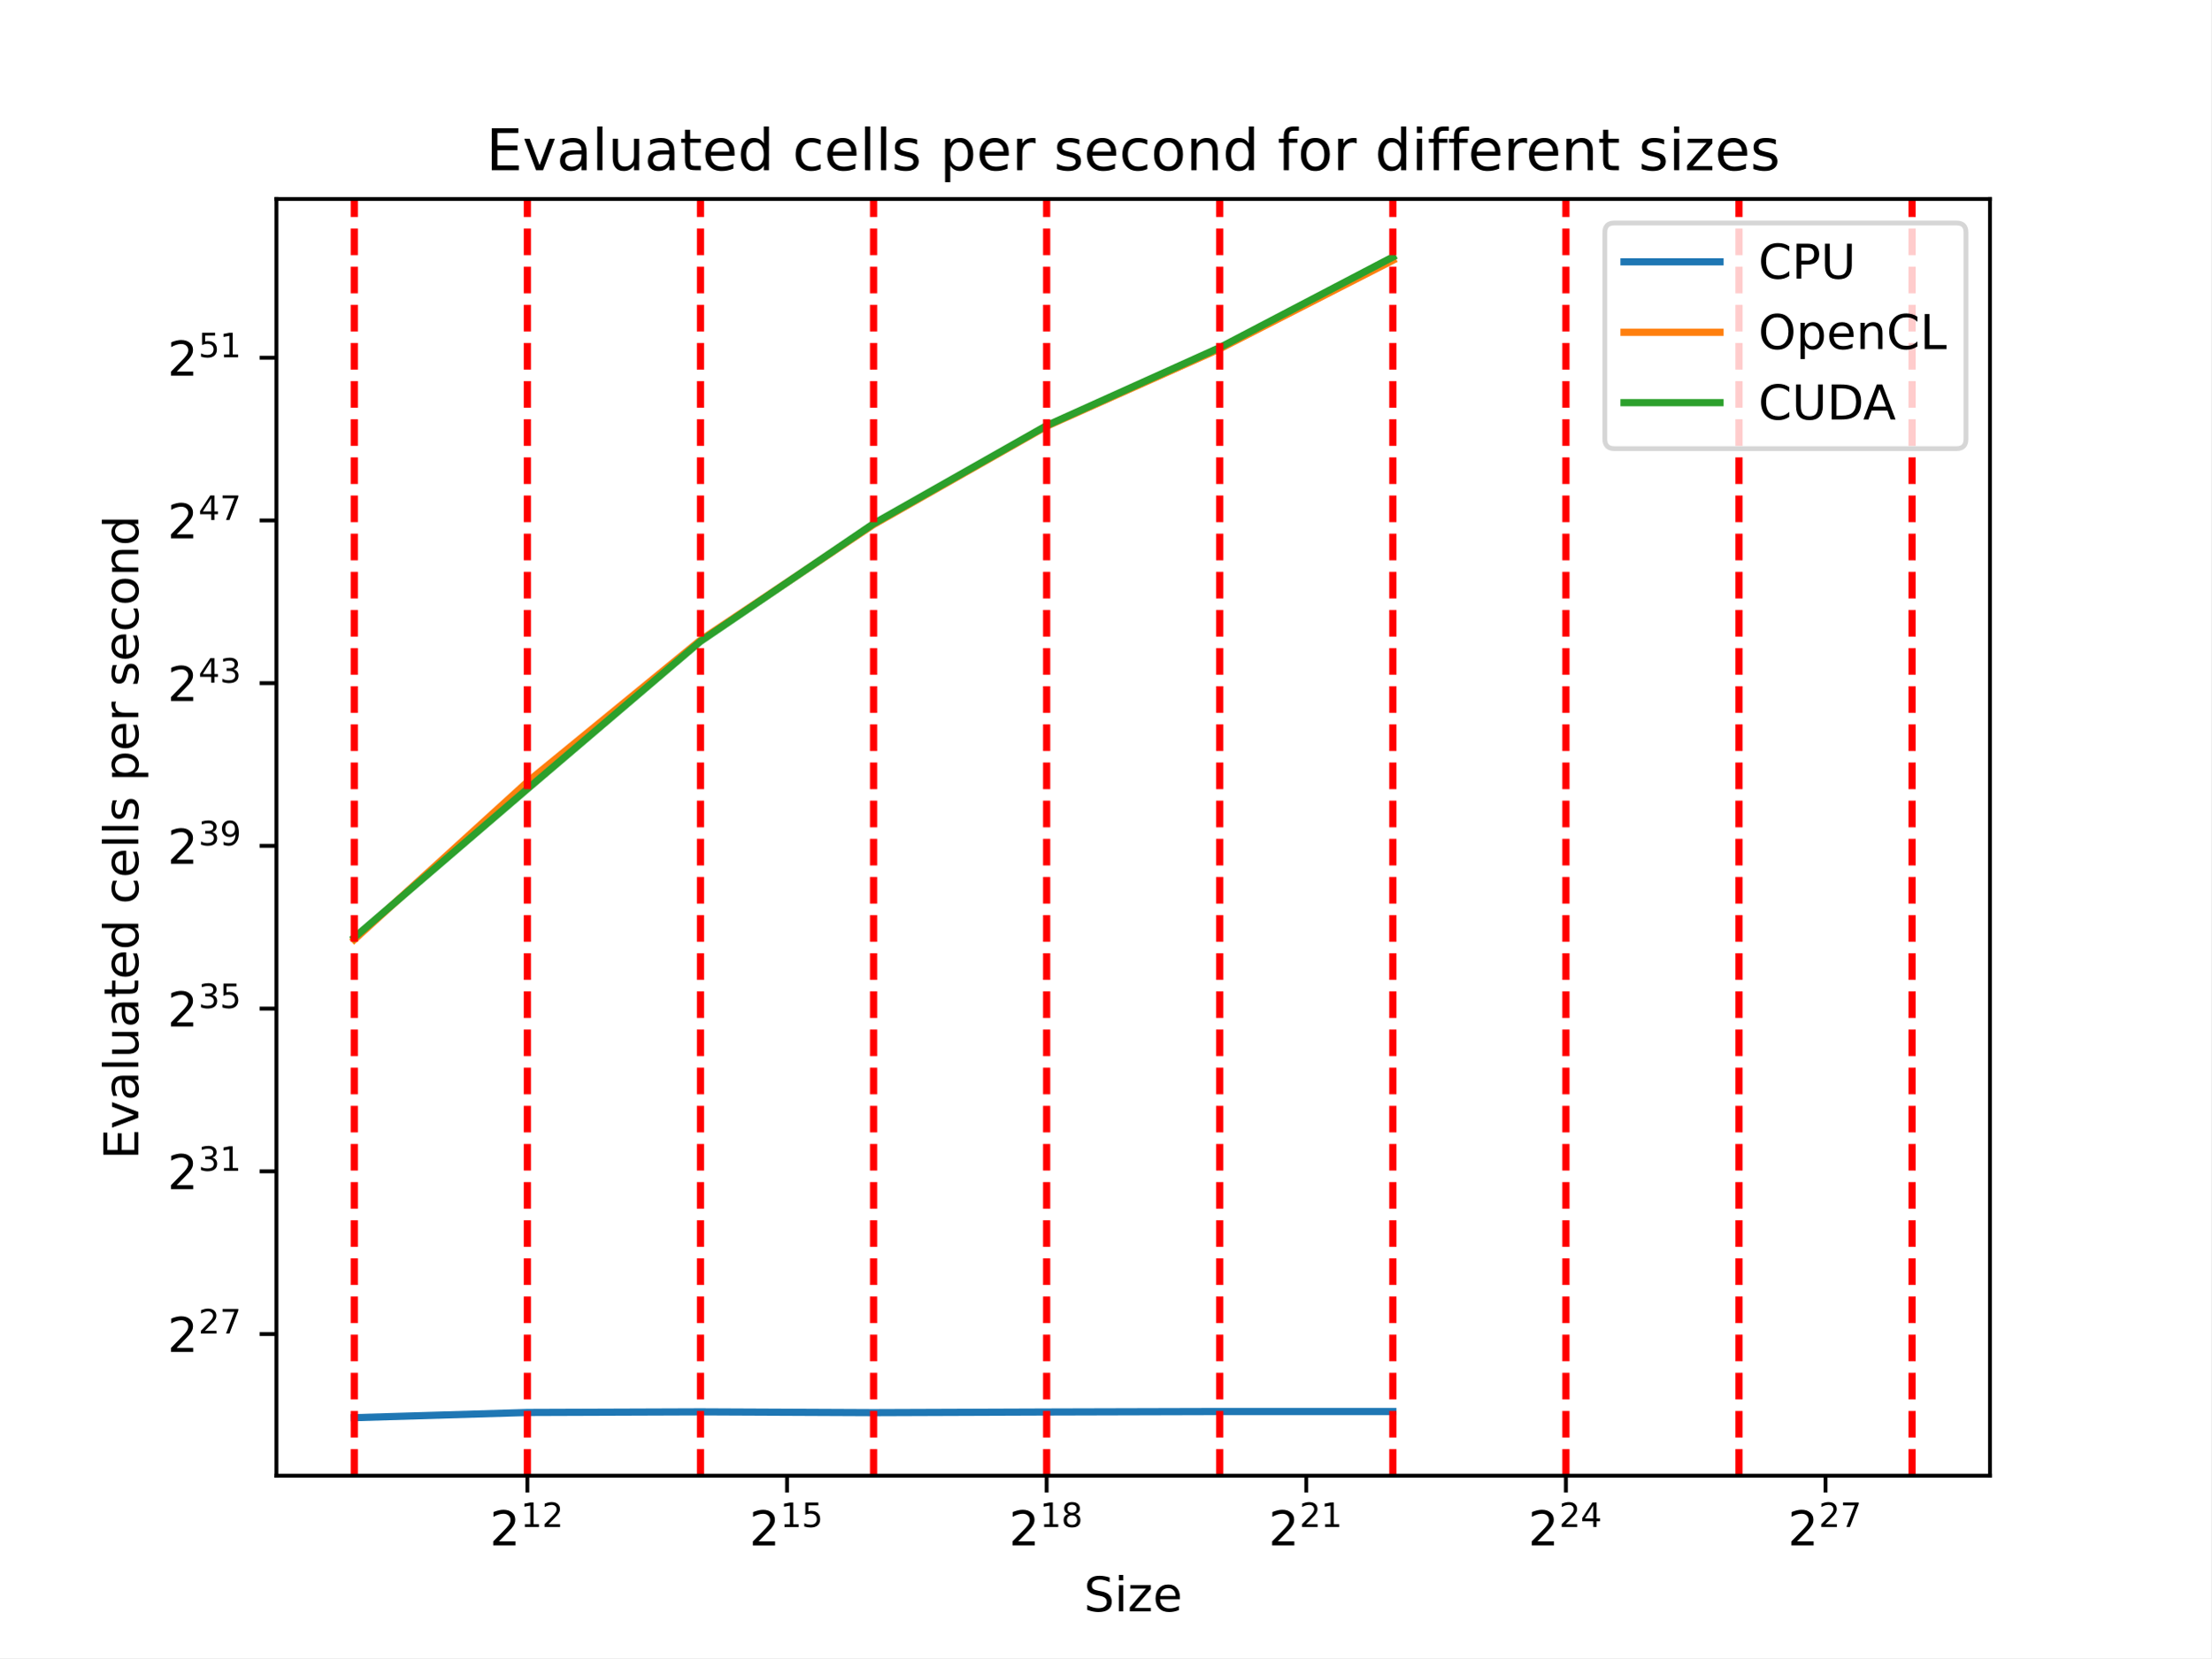
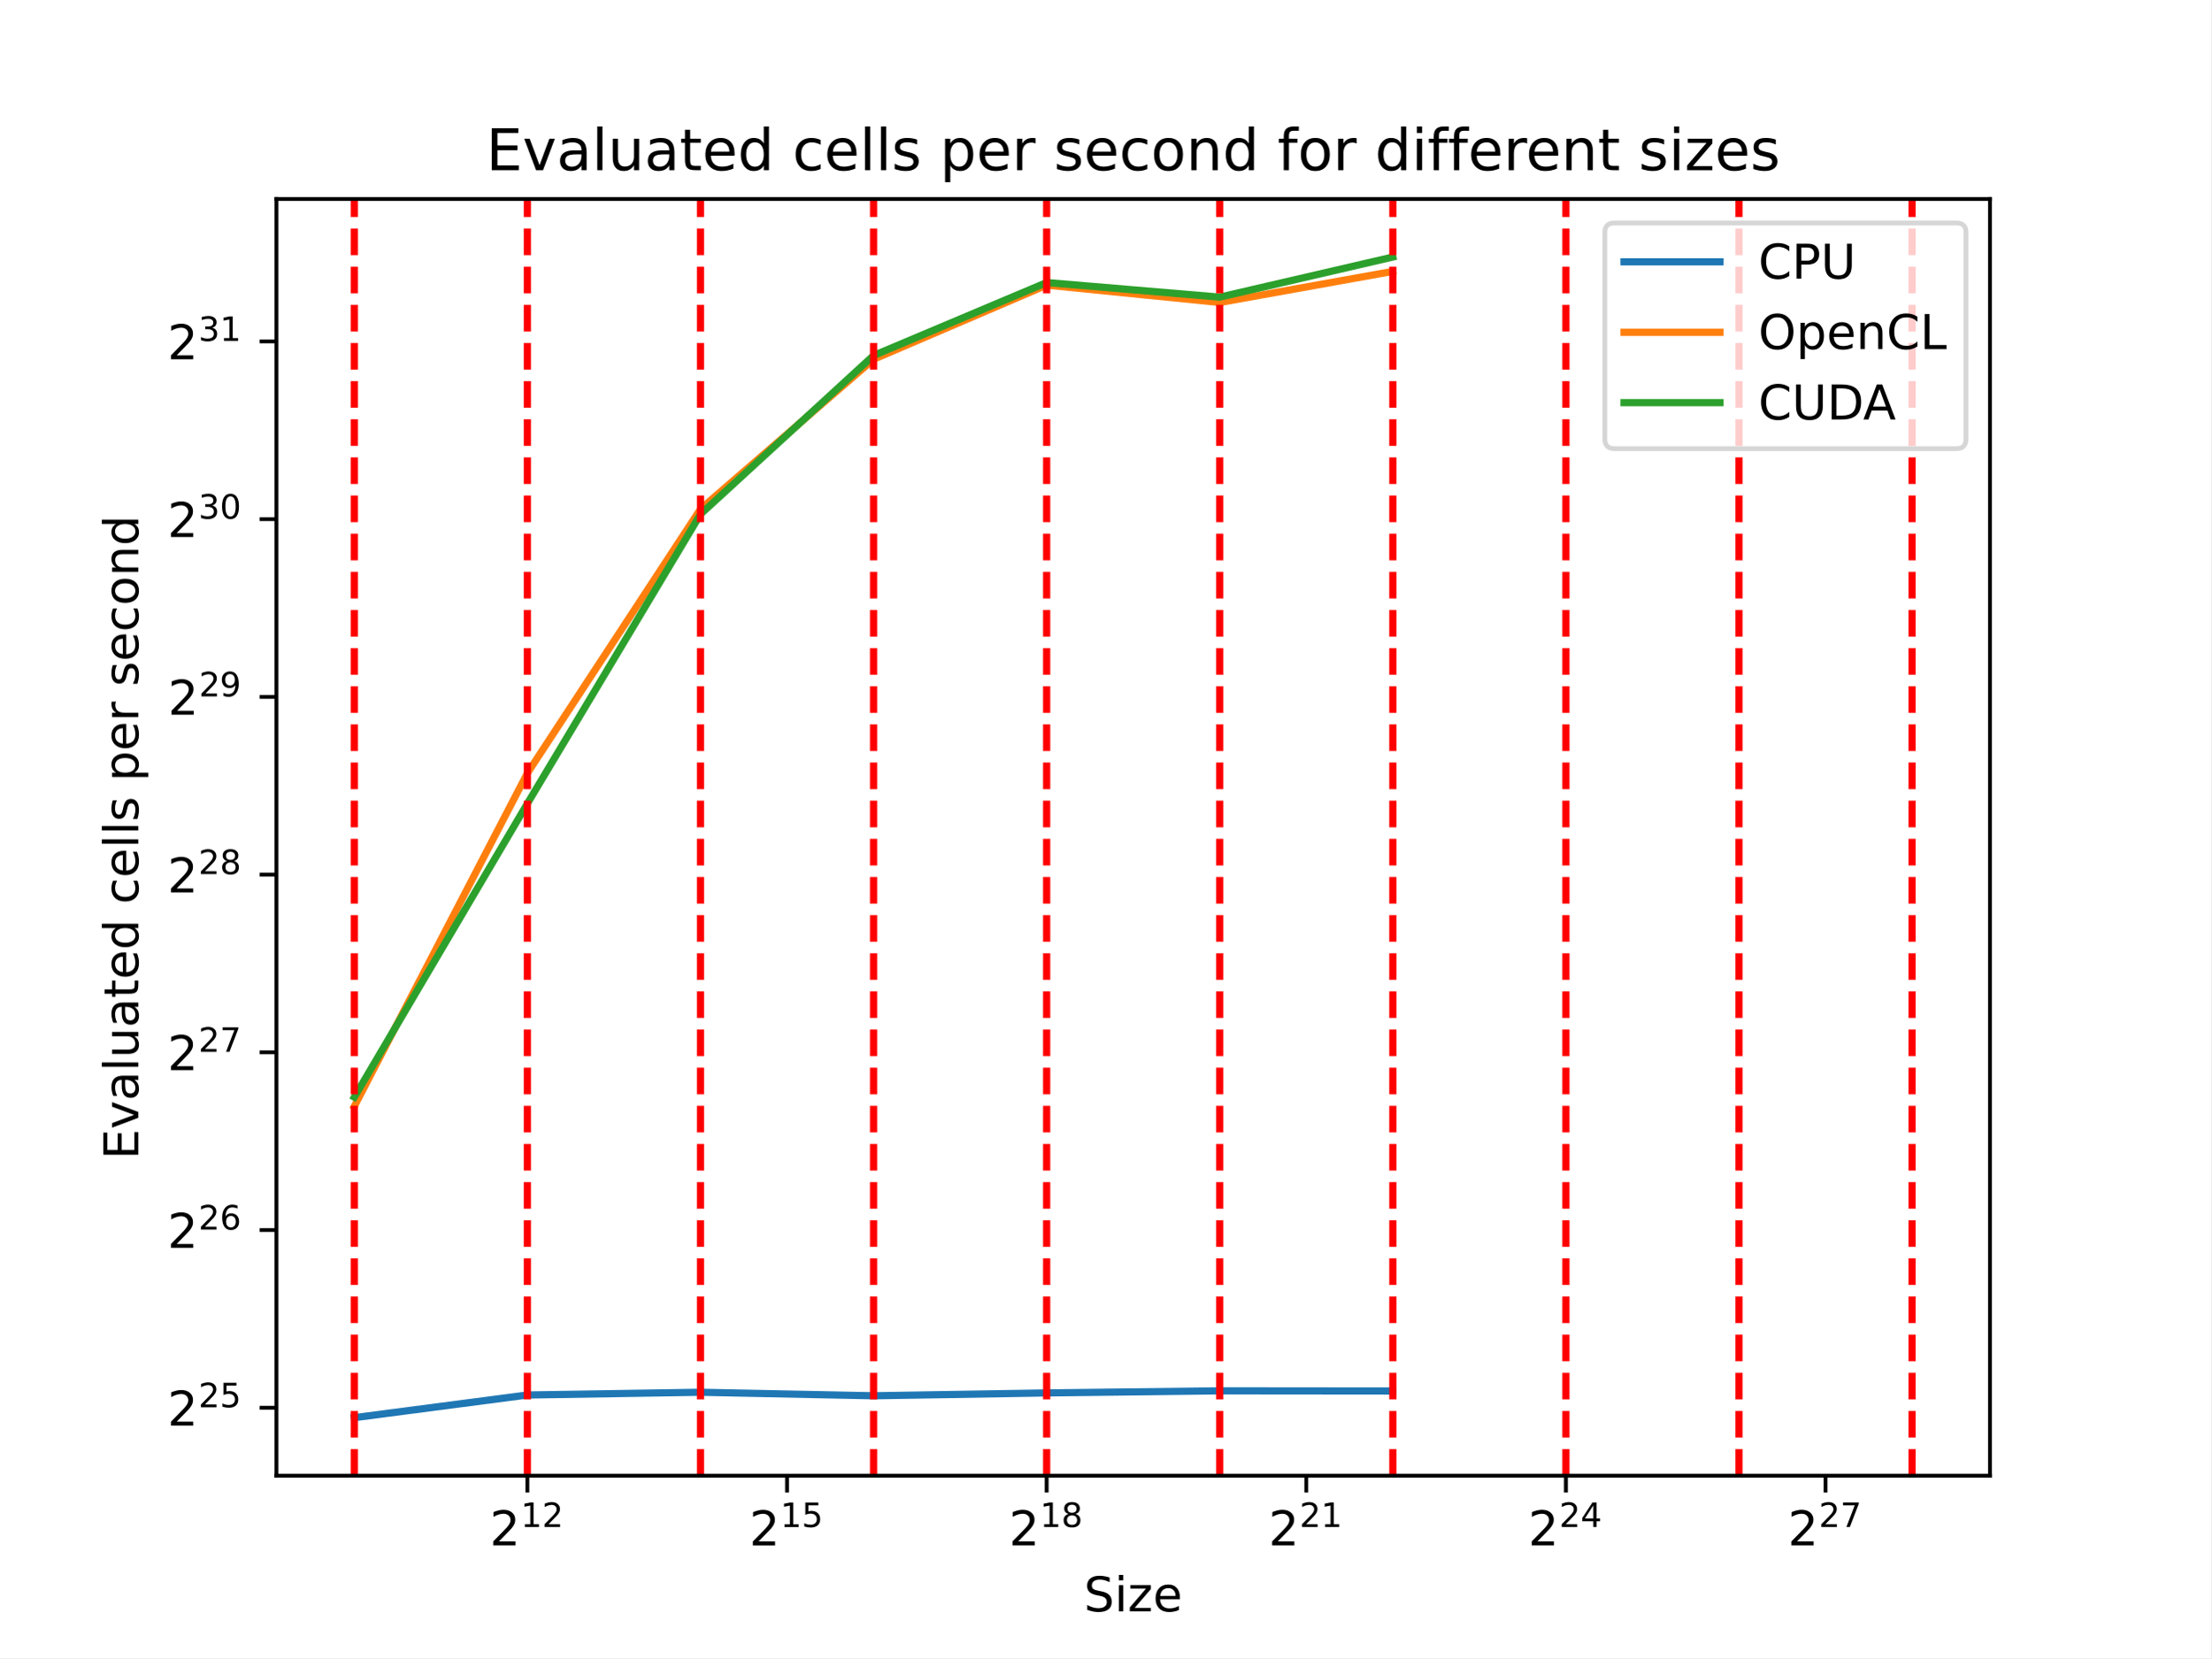
<svg xmlns="http://www.w3.org/2000/svg" xmlns:xlink="http://www.w3.org/1999/xlink" width="460.8pt" height="345.6pt" viewBox="0 0 460.8 345.6" version="1.1">
  <defs>
    <style type="text/css">*{stroke-linejoin: round; stroke-linecap: butt}</style>
  </defs>
  <g id="figure_1">
    <g id="patch_1">
      <path d="M 0 345.6  L 460.8 345.6  L 460.8 0  L 0 0  z " style="fill: #ffffff" />
    </g>
    <g id="axes_1">
      <g id="patch_2">
        <path d="M 57.6 307.584  L 414.72 307.584  L 414.72 41.472  L 57.6 41.472  z " style="fill: #ffffff" />
      </g>
      <g id="matplotlib.axis_1">
        <g id="xtick_1">
          <g id="line2d_1">
            <defs>
-               <path id="ma5a365b61d" d="M 0 0  L 0 3.5  " style="stroke: #000000; stroke-width: 0.8" />
-             </defs>
-             <g>
-               <use xlink:href="#ma5a365b61d" x="109.905" y="307.584" style="stroke: #000000; stroke-width: 0.8" />
+               <path id="m7fc106b971" d="M 0 0  L 0 3.5  " style="stroke: #000000; stroke-width: 0.8" />
+             </defs>
+             <g>
+               <use xlink:href="#m7fc106b971" x="109.905" y="307.584" style="stroke: #000000; stroke-width: 0.8" />
            </g>
          </g>
          <g id="text_1">
            <g transform="translate(102.0555 322.1824) scale(0.1 -0.1)">
              <defs>
                <path id="DejaVuSans-32" d="M 1228 531  L 3431 531  L 3431 0  L 469 0  L 469 531  Q 828 903 1448 1529  Q 2069 2156 2228 2338  Q 2531 2678 2651 2914  Q 2772 3150 2772 3378  Q 2772 3750 2511 3984  Q 2250 4219 1831 4219  Q 1534 4219 1204 4116  Q 875 4013 500 3803  L 500 4441  Q 881 4594 1212 4672  Q 1544 4750 1819 4750  Q 2544 4750 2975 4387  Q 3406 4025 3406 3419  Q 3406 3131 3298 2873  Q 3191 2616 2906 2266  Q 2828 2175 2409 1742  Q 1991 1309 1228 531  z " transform="scale(0.015625)" />
                <path id="DejaVuSans-31" d="M 794 531  L 1825 531  L 1825 4091  L 703 3866  L 703 4441  L 1819 4666  L 2450 4666  L 2450 531  L 3481 531  L 3481 0  L 794 0  L 794 531  z " transform="scale(0.015625)" />
              </defs>
              <use xlink:href="#DejaVuSans-32" transform="translate(0 0.765625)" />
              <use xlink:href="#DejaVuSans-31" transform="translate(64.58008 39.04688) scale(0.7)" />
              <use xlink:href="#DejaVuSans-32" transform="translate(109.1162 39.04688) scale(0.7)" />
            </g>
          </g>
        </g>
        <g id="xtick_2">
          <g id="line2d_2">
            <g>
-               <use xlink:href="#ma5a365b61d" x="164.015" y="307.584" style="stroke: #000000; stroke-width: 0.8" />
+               <use xlink:href="#m7fc106b971" x="164.015" y="307.584" style="stroke: #000000; stroke-width: 0.8" />
            </g>
          </g>
          <g id="text_2">
            <g transform="translate(156.1645 322.1824) scale(0.1 -0.1)">
              <defs>
                <path id="DejaVuSans-35" d="M 691 4666  L 3169 4666  L 3169 4134  L 1269 4134  L 1269 2991  Q 1406 3038 1543 3061  Q 1681 3084 1819 3084  Q 2600 3084 3056 2656  Q 3513 2228 3513 1497  Q 3513 744 3044 326  Q 2575 -91 1722 -91  Q 1428 -91 1123 -41  Q 819 9 494 109  L 494 744  Q 775 591 1075 516  Q 1375 441 1709 441  Q 2250 441 2565 725  Q 2881 1009 2881 1497  Q 2881 1984 2565 2268  Q 2250 2553 1709 2553  Q 1456 2553 1204 2497  Q 953 2441 691 2322  L 691 4666  z " transform="scale(0.015625)" />
              </defs>
              <use xlink:href="#DejaVuSans-32" transform="translate(0 0.684375)" />
              <use xlink:href="#DejaVuSans-31" transform="translate(64.58008 38.96563) scale(0.7)" />
              <use xlink:href="#DejaVuSans-35" transform="translate(109.1162 38.96563) scale(0.7)" />
            </g>
          </g>
        </g>
        <g id="xtick_3">
          <g id="line2d_3">
            <g>
-               <use xlink:href="#ma5a365b61d" x="218.124" y="307.584" style="stroke: #000000; stroke-width: 0.8" />
+               <use xlink:href="#m7fc106b971" x="218.124" y="307.584" style="stroke: #000000; stroke-width: 0.8" />
            </g>
          </g>
          <g id="text_3">
            <g transform="translate(210.2736 322.1824) scale(0.1 -0.1)">
              <defs>
                <path id="DejaVuSans-38" d="M 2034 2216  Q 1584 2216 1326 1975  Q 1069 1734 1069 1313  Q 1069 891 1326 650  Q 1584 409 2034 409  Q 2484 409 2743 651  Q 3003 894 3003 1313  Q 3003 1734 2745 1975  Q 2488 2216 2034 2216  z M 1403 2484  Q 997 2584 770 2862  Q 544 3141 544 3541  Q 544 4100 942 4425  Q 1341 4750 2034 4750  Q 2731 4750 3128 4425  Q 3525 4100 3525 3541  Q 3525 3141 3298 2862  Q 3072 2584 2669 2484  Q 3125 2378 3379 2068  Q 3634 1759 3634 1313  Q 3634 634 3220 271  Q 2806 -91 2034 -91  Q 1263 -91 848 271  Q 434 634 434 1313  Q 434 1759 690 2068  Q 947 2378 1403 2484  z M 1172 3481  Q 1172 3119 1398 2916  Q 1625 2713 2034 2713  Q 2441 2713 2670 2916  Q 2900 3119 2900 3481  Q 2900 3844 2670 4047  Q 2441 4250 2034 4250  Q 1625 4250 1398 4047  Q 1172 3844 1172 3481  z " transform="scale(0.015625)" />
              </defs>
              <use xlink:href="#DejaVuSans-32" transform="translate(0 0.765625)" />
              <use xlink:href="#DejaVuSans-31" transform="translate(64.58008 39.04688) scale(0.7)" />
              <use xlink:href="#DejaVuSans-38" transform="translate(109.1162 39.04688) scale(0.7)" />
            </g>
          </g>
        </g>
        <g id="xtick_4">
          <g id="line2d_4">
            <g>
-               <use xlink:href="#ma5a365b61d" x="272.233" y="307.584" style="stroke: #000000; stroke-width: 0.8" />
+               <use xlink:href="#m7fc106b971" x="272.233" y="307.584" style="stroke: #000000; stroke-width: 0.8" />
            </g>
          </g>
          <g id="text_4">
            <g transform="translate(264.3827 322.1824) scale(0.1 -0.1)">
              <use xlink:href="#DejaVuSans-32" transform="translate(0 0.765625)" />
              <use xlink:href="#DejaVuSans-32" transform="translate(64.58008 39.04688) scale(0.7)" />
              <use xlink:href="#DejaVuSans-31" transform="translate(109.1162 39.04688) scale(0.7)" />
            </g>
          </g>
        </g>
        <g id="xtick_5">
          <g id="line2d_5">
            <g>
-               <use xlink:href="#ma5a365b61d" x="326.342" y="307.584" style="stroke: #000000; stroke-width: 0.8" />
+               <use xlink:href="#m7fc106b971" x="326.342" y="307.584" style="stroke: #000000; stroke-width: 0.8" />
            </g>
          </g>
          <g id="text_5">
            <g transform="translate(318.4918 322.1824) scale(0.1 -0.1)">
              <defs>
                <path id="DejaVuSans-34" d="M 2419 4116  L 825 1625  L 2419 1625  L 2419 4116  z M 2253 4666  L 3047 4666  L 3047 1625  L 3713 1625  L 3713 1100  L 3047 1100  L 3047 0  L 2419 0  L 2419 1100  L 313 1100  L 313 1709  L 2253 4666  z " transform="scale(0.015625)" />
              </defs>
              <use xlink:href="#DejaVuSans-32" transform="translate(0 0.765625)" />
              <use xlink:href="#DejaVuSans-32" transform="translate(64.58008 39.04688) scale(0.7)" />
              <use xlink:href="#DejaVuSans-34" transform="translate(109.1162 39.04688) scale(0.7)" />
            </g>
          </g>
        </g>
        <g id="xtick_6">
          <g id="line2d_6">
            <g>
-               <use xlink:href="#ma5a365b61d" x="380.451" y="307.584" style="stroke: #000000; stroke-width: 0.8" />
+               <use xlink:href="#m7fc106b971" x="380.451" y="307.584" style="stroke: #000000; stroke-width: 0.8" />
            </g>
          </g>
          <g id="text_6">
            <g transform="translate(372.6009 322.1824) scale(0.1 -0.1)">
              <defs>
                <path id="DejaVuSans-37" d="M 525 4666  L 3525 4666  L 3525 4397  L 1831 0  L 1172 0  L 2766 4134  L 525 4134  L 525 4666  z " transform="scale(0.015625)" />
              </defs>
              <use xlink:href="#DejaVuSans-32" transform="translate(0 0.765625)" />
              <use xlink:href="#DejaVuSans-32" transform="translate(64.58008 39.04688) scale(0.7)" />
              <use xlink:href="#DejaVuSans-37" transform="translate(109.1162 39.04688) scale(0.7)" />
            </g>
          </g>
        </g>
        <g id="text_7">
          <g transform="translate(225.8959 335.8606) scale(0.1 -0.1)">
            <defs>
              <path id="DejaVuSans-53" d="M 3425 4513  L 3425 3897  Q 3066 4069 2747 4153  Q 2428 4238 2131 4238  Q 1616 4238 1336 4038  Q 1056 3838 1056 3469  Q 1056 3159 1242 3001  Q 1428 2844 1947 2747  L 2328 2669  Q 3034 2534 3370 2195  Q 3706 1856 3706 1288  Q 3706 609 3251 259  Q 2797 -91 1919 -91  Q 1588 -91 1214 -16  Q 841 59 441 206  L 441 856  Q 825 641 1194 531  Q 1563 422 1919 422  Q 2459 422 2753 634  Q 3047 847 3047 1241  Q 3047 1584 2836 1778  Q 2625 1972 2144 2069  L 1759 2144  Q 1053 2284 737 2584  Q 422 2884 422 3419  Q 422 4038 858 4394  Q 1294 4750 2059 4750  Q 2388 4750 2728 4690  Q 3069 4631 3425 4513  z " transform="scale(0.015625)" />
              <path id="DejaVuSans-69" d="M 603 3500  L 1178 3500  L 1178 0  L 603 0  L 603 3500  z M 603 4863  L 1178 4863  L 1178 4134  L 603 4134  L 603 4863  z " transform="scale(0.015625)" />
              <path id="DejaVuSans-7a" d="M 353 3500  L 3084 3500  L 3084 2975  L 922 459  L 3084 459  L 3084 0  L 275 0  L 275 525  L 2438 3041  L 353 3041  L 353 3500  z " transform="scale(0.015625)" />
              <path id="DejaVuSans-65" d="M 3597 1894  L 3597 1613  L 953 1613  Q 991 1019 1311 708  Q 1631 397 2203 397  Q 2534 397 2845 478  Q 3156 559 3463 722  L 3463 178  Q 3153 47 2828 -22  Q 2503 -91 2169 -91  Q 1331 -91 842 396  Q 353 884 353 1716  Q 353 2575 817 3079  Q 1281 3584 2069 3584  Q 2775 3584 3186 3129  Q 3597 2675 3597 1894  z M 3022 2063  Q 3016 2534 2758 2815  Q 2500 3097 2075 3097  Q 1594 3097 1305 2825  Q 1016 2553 972 2059  L 3022 2063  z " transform="scale(0.015625)" />
            </defs>
            <use xlink:href="#DejaVuSans-53" />
            <use xlink:href="#DejaVuSans-69" x="63.477" />
            <use xlink:href="#DejaVuSans-7a" x="91.26" />
            <use xlink:href="#DejaVuSans-65" x="143.75" />
          </g>
        </g>
      </g>
      <g id="matplotlib.axis_2">
        <g id="ytick_1">
          <g id="line2d_7">
            <defs>
-               <path id="mf67efa4b9a" d="M 0 0  L -3.5 0  " style="stroke: #000000; stroke-width: 0.8" />
-             </defs>
-             <g>
-               <use xlink:href="#mf67efa4b9a" x="57.6" y="278.057" style="stroke: #000000; stroke-width: 0.8" />
+               <path id="m9277c57622" d="M 0 0  L -3.5 0  " style="stroke: #000000; stroke-width: 0.8" />
+             </defs>
+             <g>
+               <use xlink:href="#m9277c57622" x="57.6" y="293.426" style="stroke: #000000; stroke-width: 0.8" />
            </g>
          </g>
          <g id="text_8">
-             <g transform="translate(34.9 281.8566) scale(0.1 -0.1)">
-               <use xlink:href="#DejaVuSans-32" transform="translate(0 0.765625)" />
-               <use xlink:href="#DejaVuSans-32" transform="translate(64.58008 39.04688) scale(0.7)" />
-               <use xlink:href="#DejaVuSans-37" transform="translate(109.1162 39.04688) scale(0.7)" />
+             <g transform="translate(34.9 297.2253) scale(0.1 -0.1)">
+               <use xlink:href="#DejaVuSans-32" transform="translate(0 0.765625)" />
+               <use xlink:href="#DejaVuSans-32" transform="translate(64.58008 39.04688) scale(0.7)" />
+               <use xlink:href="#DejaVuSans-35" transform="translate(109.1162 39.04688) scale(0.7)" />
            </g>
          </g>
        </g>
        <g id="ytick_2">
          <g id="line2d_8">
            <g>
-               <use xlink:href="#mf67efa4b9a" x="57.6" y="244.14" style="stroke: #000000; stroke-width: 0.8" />
+               <use xlink:href="#m9277c57622" x="57.6" y="256.381" style="stroke: #000000; stroke-width: 0.8" />
            </g>
          </g>
          <g id="text_9">
-             <g transform="translate(34.9 247.9392) scale(0.1 -0.1)">
+             <g transform="translate(34.9 260.1806) scale(0.1 -0.1)">
+               <defs>
+                 <path id="DejaVuSans-36" d="M 2113 2584  Q 1688 2584 1439 2293  Q 1191 2003 1191 1497  Q 1191 994 1439 701  Q 1688 409 2113 409  Q 2538 409 2786 701  Q 3034 994 3034 1497  Q 3034 2003 2786 2293  Q 2538 2584 2113 2584  z M 3366 4563  L 3366 3988  Q 3128 4100 2886 4159  Q 2644 4219 2406 4219  Q 1781 4219 1451 3797  Q 1122 3375 1075 2522  Q 1259 2794 1537 2939  Q 1816 3084 2150 3084  Q 2853 3084 3261 2657  Q 3669 2231 3669 1497  Q 3669 778 3244 343  Q 2819 -91 2113 -91  Q 1303 -91 875 529  Q 447 1150 447 2328  Q 447 3434 972 4092  Q 1497 4750 2381 4750  Q 2619 4750 2861 4703  Q 3103 4656 3366 4563  z " transform="scale(0.015625)" />
+               </defs>
+               <use xlink:href="#DejaVuSans-32" transform="translate(0 0.765625)" />
+               <use xlink:href="#DejaVuSans-32" transform="translate(64.58008 39.04688) scale(0.7)" />
+               <use xlink:href="#DejaVuSans-36" transform="translate(109.1162 39.04688) scale(0.7)" />
+             </g>
+           </g>
+         </g>
+         <g id="ytick_3">
+           <g id="line2d_9">
+             <g>
+               <use xlink:href="#m9277c57622" x="57.6" y="219.337" style="stroke: #000000; stroke-width: 0.8" />
+             </g>
+           </g>
+           <g id="text_10">
+             <g transform="translate(34.9 223.136) scale(0.1 -0.1)">
+               <use xlink:href="#DejaVuSans-32" transform="translate(0 0.765625)" />
+               <use xlink:href="#DejaVuSans-32" transform="translate(64.58008 39.04688) scale(0.7)" />
+               <use xlink:href="#DejaVuSans-37" transform="translate(109.1162 39.04688) scale(0.7)" />
+             </g>
+           </g>
+         </g>
+         <g id="ytick_4">
+           <g id="line2d_10">
+             <g>
+               <use xlink:href="#m9277c57622" x="57.6" y="182.292" style="stroke: #000000; stroke-width: 0.8" />
+             </g>
+           </g>
+           <g id="text_11">
+             <g transform="translate(34.9 186.0914) scale(0.1 -0.1)">
+               <use xlink:href="#DejaVuSans-32" transform="translate(0 0.765625)" />
+               <use xlink:href="#DejaVuSans-32" transform="translate(64.58008 39.04688) scale(0.7)" />
+               <use xlink:href="#DejaVuSans-38" transform="translate(109.1162 39.04688) scale(0.7)" />
+             </g>
+           </g>
+         </g>
+         <g id="ytick_5">
+           <g id="line2d_11">
+             <g>
+               <use xlink:href="#m9277c57622" x="57.6" y="145.248" style="stroke: #000000; stroke-width: 0.8" />
+             </g>
+           </g>
+           <g id="text_12">
+             <g transform="translate(35 149.0468) scale(0.1 -0.1)">
+               <defs>
+                 <path id="DejaVuSans-39" d="M 703 97  L 703 672  Q 941 559 1184 500  Q 1428 441 1663 441  Q 2288 441 2617 861  Q 2947 1281 2994 2138  Q 2813 1869 2534 1725  Q 2256 1581 1919 1581  Q 1219 1581 811 2004  Q 403 2428 403 3163  Q 403 3881 828 4315  Q 1253 4750 1959 4750  Q 2769 4750 3195 4129  Q 3622 3509 3622 2328  Q 3622 1225 3098 567  Q 2575 -91 1691 -91  Q 1453 -91 1209 -44  Q 966 3 703 97  z M 1959 2075  Q 2384 2075 2632 2365  Q 2881 2656 2881 3163  Q 2881 3666 2632 3958  Q 2384 4250 1959 4250  Q 1534 4250 1286 3958  Q 1038 3666 1038 3163  Q 1038 2656 1286 2365  Q 1534 2075 1959 2075  z " transform="scale(0.015625)" />
+               </defs>
+               <use xlink:href="#DejaVuSans-32" transform="translate(0 0.765625)" />
+               <use xlink:href="#DejaVuSans-32" transform="translate(64.58008 39.04688) scale(0.7)" />
+               <use xlink:href="#DejaVuSans-39" transform="translate(107.8912 39.04688) scale(0.7)" />
+             </g>
+           </g>
+         </g>
+         <g id="ytick_6">
+           <g id="line2d_12">
+             <g>
+               <use xlink:href="#m9277c57622" x="57.6" y="108.203" style="stroke: #000000; stroke-width: 0.8" />
+             </g>
+           </g>
+           <g id="text_13">
+             <g transform="translate(34.9 112.0022) scale(0.1 -0.1)">
              <defs>
                <path id="DejaVuSans-33" d="M 2597 2516  Q 3050 2419 3304 2112  Q 3559 1806 3559 1356  Q 3559 666 3084 287  Q 2609 -91 1734 -91  Q 1441 -91 1130 -33  Q 819 25 488 141  L 488 750  Q 750 597 1062 519  Q 1375 441 1716 441  Q 2309 441 2620 675  Q 2931 909 2931 1356  Q 2931 1769 2642 2001  Q 2353 2234 1838 2234  L 1294 2234  L 1294 2753  L 1863 2753  Q 2328 2753 2575 2939  Q 2822 3125 2822 3475  Q 2822 3834 2567 4026  Q 2313 4219 1838 4219  Q 1578 4219 1281 4162  Q 984 4106 628 3988  L 628 4550  Q 988 4650 1302 4700  Q 1616 4750 1894 4750  Q 2613 4750 3031 4423  Q 3450 4097 3450 3541  Q 3450 3153 3228 2886  Q 3006 2619 2597 2516  z " transform="scale(0.015625)" />
-               </defs>
+                 <path id="DejaVuSans-30" d="M 2034 4250  Q 1547 4250 1301 3770  Q 1056 3291 1056 2328  Q 1056 1369 1301 889  Q 1547 409 2034 409  Q 2525 409 2770 889  Q 3016 1369 3016 2328  Q 3016 3291 2770 3770  Q 2525 4250 2034 4250  z M 2034 4750  Q 2819 4750 3233 4129  Q 3647 3509 3647 2328  Q 3647 1150 3233 529  Q 2819 -91 2034 -91  Q 1250 -91 836 529  Q 422 1150 422 2328  Q 422 3509 836 4129  Q 1250 4750 2034 4750  z " transform="scale(0.015625)" />
+               </defs>
+               <use xlink:href="#DejaVuSans-32" transform="translate(0 0.765625)" />
+               <use xlink:href="#DejaVuSans-33" transform="translate(64.58008 39.04688) scale(0.7)" />
+               <use xlink:href="#DejaVuSans-30" transform="translate(109.1162 39.04688) scale(0.7)" />
+             </g>
+           </g>
+         </g>
+         <g id="ytick_7">
+           <g id="line2d_13">
+             <g>
+               <use xlink:href="#m9277c57622" x="57.6" y="71.158" style="stroke: #000000; stroke-width: 0.8" />
+             </g>
+           </g>
+           <g id="text_14">
+             <g transform="translate(34.9 74.95754) scale(0.1 -0.1)">
              <use xlink:href="#DejaVuSans-32" transform="translate(0 0.765625)" />
              <use xlink:href="#DejaVuSans-33" transform="translate(64.58008 39.04688) scale(0.7)" />
              <use xlink:href="#DejaVuSans-31" transform="translate(109.1162 39.04688) scale(0.7)" />
-             </g>
-           </g>
-         </g>
-         <g id="ytick_3">
-           <g id="line2d_9">
-             <g>
-               <use xlink:href="#mf67efa4b9a" x="57.6" y="210.223" style="stroke: #000000; stroke-width: 0.8" />
-             </g>
-           </g>
-           <g id="text_10">
-             <g transform="translate(34.9 214.0218) scale(0.1 -0.1)">
-               <use xlink:href="#DejaVuSans-32" transform="translate(0 0.765625)" />
-               <use xlink:href="#DejaVuSans-33" transform="translate(64.58008 39.04688) scale(0.7)" />
-               <use xlink:href="#DejaVuSans-35" transform="translate(109.1162 39.04688) scale(0.7)" />
-             </g>
-           </g>
-         </g>
-         <g id="ytick_4">
-           <g id="line2d_10">
-             <g>
-               <use xlink:href="#mf67efa4b9a" x="57.6" y="176.305" style="stroke: #000000; stroke-width: 0.8" />
-             </g>
-           </g>
-           <g id="text_11">
-             <g transform="translate(34.9 180.1044) scale(0.1 -0.1)">
-               <defs>
-                 <path id="DejaVuSans-39" d="M 703 97  L 703 672  Q 941 559 1184 500  Q 1428 441 1663 441  Q 2288 441 2617 861  Q 2947 1281 2994 2138  Q 2813 1869 2534 1725  Q 2256 1581 1919 1581  Q 1219 1581 811 2004  Q 403 2428 403 3163  Q 403 3881 828 4315  Q 1253 4750 1959 4750  Q 2769 4750 3195 4129  Q 3622 3509 3622 2328  Q 3622 1225 3098 567  Q 2575 -91 1691 -91  Q 1453 -91 1209 -44  Q 966 3 703 97  z M 1959 2075  Q 2384 2075 2632 2365  Q 2881 2656 2881 3163  Q 2881 3666 2632 3958  Q 2384 4250 1959 4250  Q 1534 4250 1286 3958  Q 1038 3666 1038 3163  Q 1038 2656 1286 2365  Q 1534 2075 1959 2075  z " transform="scale(0.015625)" />
-               </defs>
-               <use xlink:href="#DejaVuSans-32" transform="translate(0 0.765625)" />
-               <use xlink:href="#DejaVuSans-33" transform="translate(64.58008 39.04688) scale(0.7)" />
-               <use xlink:href="#DejaVuSans-39" transform="translate(109.1162 39.04688) scale(0.7)" />
-             </g>
-           </g>
-         </g>
-         <g id="ytick_5">
-           <g id="line2d_11">
-             <g>
-               <use xlink:href="#mf67efa4b9a" x="57.6" y="142.388" style="stroke: #000000; stroke-width: 0.8" />
-             </g>
-           </g>
-           <g id="text_12">
-             <g transform="translate(34.9 146.187) scale(0.1 -0.1)">
-               <use xlink:href="#DejaVuSans-32" transform="translate(0 0.765625)" />
-               <use xlink:href="#DejaVuSans-34" transform="translate(64.58008 39.04688) scale(0.7)" />
-               <use xlink:href="#DejaVuSans-33" transform="translate(109.1162 39.04688) scale(0.7)" />
-             </g>
-           </g>
-         </g>
-         <g id="ytick_6">
-           <g id="line2d_12">
-             <g>
-               <use xlink:href="#mf67efa4b9a" x="57.6" y="108.47" style="stroke: #000000; stroke-width: 0.8" />
-             </g>
-           </g>
-           <g id="text_13">
-             <g transform="translate(34.9 112.2696) scale(0.1 -0.1)">
-               <use xlink:href="#DejaVuSans-32" transform="translate(0 0.684375)" />
-               <use xlink:href="#DejaVuSans-34" transform="translate(64.58008 38.96563) scale(0.7)" />
-               <use xlink:href="#DejaVuSans-37" transform="translate(109.1162 38.96563) scale(0.7)" />
-             </g>
-           </g>
-         </g>
-         <g id="ytick_7">
-           <g id="line2d_13">
-             <g>
-               <use xlink:href="#mf67efa4b9a" x="57.6" y="74.553" style="stroke: #000000; stroke-width: 0.8" />
-             </g>
-           </g>
-           <g id="text_14">
-             <g transform="translate(34.9 78.35225) scale(0.1 -0.1)">
-               <use xlink:href="#DejaVuSans-32" transform="translate(0 0.684375)" />
-               <use xlink:href="#DejaVuSans-35" transform="translate(64.58008 38.96563) scale(0.7)" />
-               <use xlink:href="#DejaVuSans-31" transform="translate(109.1162 38.96563) scale(0.7)" />
            </g>
          </g>
        </g>
        <g id="text_15">
          <g transform="translate(28.82031 241.6585) rotate(-90) scale(0.1 -0.1)">
            <defs>
              <path id="DejaVuSans-45" d="M 628 4666  L 3578 4666  L 3578 4134  L 1259 4134  L 1259 2753  L 3481 2753  L 3481 2222  L 1259 2222  L 1259 531  L 3634 531  L 3634 0  L 628 0  L 628 4666  z " transform="scale(0.015625)" />
              <path id="DejaVuSans-76" d="M 191 3500  L 800 3500  L 1894 563  L 2988 3500  L 3597 3500  L 2284 0  L 1503 0  L 191 3500  z " transform="scale(0.015625)" />
              <path id="DejaVuSans-61" d="M 2194 1759  Q 1497 1759 1228 1600  Q 959 1441 959 1056  Q 959 750 1161 570  Q 1363 391 1709 391  Q 2188 391 2477 730  Q 2766 1069 2766 1631  L 2766 1759  L 2194 1759  z M 3341 1997  L 3341 0  L 2766 0  L 2766 531  Q 2569 213 2275 61  Q 1981 -91 1556 -91  Q 1019 -91 701 211  Q 384 513 384 1019  Q 384 1609 779 1909  Q 1175 2209 1959 2209  L 2766 2209  L 2766 2266  Q 2766 2663 2505 2880  Q 2244 3097 1772 3097  Q 1472 3097 1187 3025  Q 903 2953 641 2809  L 641 3341  Q 956 3463 1253 3523  Q 1550 3584 1831 3584  Q 2591 3584 2966 3190  Q 3341 2797 3341 1997  z " transform="scale(0.015625)" />
              <path id="DejaVuSans-6c" d="M 603 4863  L 1178 4863  L 1178 0  L 603 0  L 603 4863  z " transform="scale(0.015625)" />
              <path id="DejaVuSans-75" d="M 544 1381  L 544 3500  L 1119 3500  L 1119 1403  Q 1119 906 1312 657  Q 1506 409 1894 409  Q 2359 409 2629 706  Q 2900 1003 2900 1516  L 2900 3500  L 3475 3500  L 3475 0  L 2900 0  L 2900 538  Q 2691 219 2414 64  Q 2138 -91 1772 -91  Q 1169 -91 856 284  Q 544 659 544 1381  z M 1991 3584  L 1991 3584  z " transform="scale(0.015625)" />
              <path id="DejaVuSans-74" d="M 1172 4494  L 1172 3500  L 2356 3500  L 2356 3053  L 1172 3053  L 1172 1153  Q 1172 725 1289 603  Q 1406 481 1766 481  L 2356 481  L 2356 0  L 1766 0  Q 1100 0 847 248  Q 594 497 594 1153  L 594 3053  L 172 3053  L 172 3500  L 594 3500  L 594 4494  L 1172 4494  z " transform="scale(0.015625)" />
              <path id="DejaVuSans-64" d="M 2906 2969  L 2906 4863  L 3481 4863  L 3481 0  L 2906 0  L 2906 525  Q 2725 213 2448 61  Q 2172 -91 1784 -91  Q 1150 -91 751 415  Q 353 922 353 1747  Q 353 2572 751 3078  Q 1150 3584 1784 3584  Q 2172 3584 2448 3432  Q 2725 3281 2906 2969  z M 947 1747  Q 947 1113 1208 752  Q 1469 391 1925 391  Q 2381 391 2643 752  Q 2906 1113 2906 1747  Q 2906 2381 2643 2742  Q 2381 3103 1925 3103  Q 1469 3103 1208 2742  Q 947 2381 947 1747  z " transform="scale(0.015625)" />
              <path id="DejaVuSans-20" transform="scale(0.015625)" />
              <path id="DejaVuSans-63" d="M 3122 3366  L 3122 2828  Q 2878 2963 2633 3030  Q 2388 3097 2138 3097  Q 1578 3097 1268 2742  Q 959 2388 959 1747  Q 959 1106 1268 751  Q 1578 397 2138 397  Q 2388 397 2633 464  Q 2878 531 3122 666  L 3122 134  Q 2881 22 2623 -34  Q 2366 -91 2075 -91  Q 1284 -91 818 406  Q 353 903 353 1747  Q 353 2603 823 3093  Q 1294 3584 2113 3584  Q 2378 3584 2631 3529  Q 2884 3475 3122 3366  z " transform="scale(0.015625)" />
              <path id="DejaVuSans-73" d="M 2834 3397  L 2834 2853  Q 2591 2978 2328 3040  Q 2066 3103 1784 3103  Q 1356 3103 1142 2972  Q 928 2841 928 2578  Q 928 2378 1081 2264  Q 1234 2150 1697 2047  L 1894 2003  Q 2506 1872 2764 1633  Q 3022 1394 3022 966  Q 3022 478 2636 193  Q 2250 -91 1575 -91  Q 1294 -91 989 -36  Q 684 19 347 128  L 347 722  Q 666 556 975 473  Q 1284 391 1588 391  Q 1994 391 2212 530  Q 2431 669 2431 922  Q 2431 1156 2273 1281  Q 2116 1406 1581 1522  L 1381 1569  Q 847 1681 609 1914  Q 372 2147 372 2553  Q 372 3047 722 3315  Q 1072 3584 1716 3584  Q 2034 3584 2315 3537  Q 2597 3491 2834 3397  z " transform="scale(0.015625)" />
              <path id="DejaVuSans-70" d="M 1159 525  L 1159 -1331  L 581 -1331  L 581 3500  L 1159 3500  L 1159 2969  Q 1341 3281 1617 3432  Q 1894 3584 2278 3584  Q 2916 3584 3314 3078  Q 3713 2572 3713 1747  Q 3713 922 3314 415  Q 2916 -91 2278 -91  Q 1894 -91 1617 61  Q 1341 213 1159 525  z M 3116 1747  Q 3116 2381 2855 2742  Q 2594 3103 2138 3103  Q 1681 3103 1420 2742  Q 1159 2381 1159 1747  Q 1159 1113 1420 752  Q 1681 391 2138 391  Q 2594 391 2855 752  Q 3116 1113 3116 1747  z " transform="scale(0.015625)" />
              <path id="DejaVuSans-72" d="M 2631 2963  Q 2534 3019 2420 3045  Q 2306 3072 2169 3072  Q 1681 3072 1420 2755  Q 1159 2438 1159 1844  L 1159 0  L 581 0  L 581 3500  L 1159 3500  L 1159 2956  Q 1341 3275 1631 3429  Q 1922 3584 2338 3584  Q 2397 3584 2469 3576  Q 2541 3569 2628 3553  L 2631 2963  z " transform="scale(0.015625)" />
              <path id="DejaVuSans-6f" d="M 1959 3097  Q 1497 3097 1228 2736  Q 959 2375 959 1747  Q 959 1119 1226 758  Q 1494 397 1959 397  Q 2419 397 2687 759  Q 2956 1122 2956 1747  Q 2956 2369 2687 2733  Q 2419 3097 1959 3097  z M 1959 3584  Q 2709 3584 3137 3096  Q 3566 2609 3566 1747  Q 3566 888 3137 398  Q 2709 -91 1959 -91  Q 1206 -91 779 398  Q 353 888 353 1747  Q 353 2609 779 3096  Q 1206 3584 1959 3584  z " transform="scale(0.015625)" />
              <path id="DejaVuSans-6e" d="M 3513 2113  L 3513 0  L 2938 0  L 2938 2094  Q 2938 2591 2744 2837  Q 2550 3084 2163 3084  Q 1697 3084 1428 2787  Q 1159 2491 1159 1978  L 1159 0  L 581 0  L 581 3500  L 1159 3500  L 1159 2956  Q 1366 3272 1645 3428  Q 1925 3584 2291 3584  Q 2894 3584 3203 3211  Q 3513 2838 3513 2113  z " transform="scale(0.015625)" />
            </defs>
            <use xlink:href="#DejaVuSans-45" />
            <use xlink:href="#DejaVuSans-76" x="63.184" />
            <use xlink:href="#DejaVuSans-61" x="122.363" />
            <use xlink:href="#DejaVuSans-6c" x="183.643" />
            <use xlink:href="#DejaVuSans-75" x="211.426" />
            <use xlink:href="#DejaVuSans-61" x="274.805" />
            <use xlink:href="#DejaVuSans-74" x="336.084" />
            <use xlink:href="#DejaVuSans-65" x="375.293" />
            <use xlink:href="#DejaVuSans-64" x="436.816" />
            <use xlink:href="#DejaVuSans-20" x="500.293" />
            <use xlink:href="#DejaVuSans-63" x="532.08" />
            <use xlink:href="#DejaVuSans-65" x="587.061" />
            <use xlink:href="#DejaVuSans-6c" x="648.584" />
            <use xlink:href="#DejaVuSans-6c" x="676.367" />
            <use xlink:href="#DejaVuSans-73" x="704.15" />
            <use xlink:href="#DejaVuSans-20" x="756.25" />
            <use xlink:href="#DejaVuSans-70" x="788.037" />
            <use xlink:href="#DejaVuSans-65" x="851.514" />
            <use xlink:href="#DejaVuSans-72" x="913.037" />
            <use xlink:href="#DejaVuSans-20" x="954.15" />
            <use xlink:href="#DejaVuSans-73" x="985.938" />
            <use xlink:href="#DejaVuSans-65" x="1038.037" />
            <use xlink:href="#DejaVuSans-63" x="1099.561" />
            <use xlink:href="#DejaVuSans-6f" x="1154.541" />
            <use xlink:href="#DejaVuSans-6e" x="1215.723" />
            <use xlink:href="#DejaVuSans-64" x="1279.102" />
          </g>
        </g>
      </g>
      <g id="line2d_14">
-         <path d="M 73.833 295.488  L 109.905 294.407  L 145.978 294.275  L 182.051 294.444  L 218.124 294.307  L 254.196 294.208  L 290.269 294.216  " clip-path="url(#p7837f18e66)" style="fill: none; stroke: #1f77b4; stroke-width: 1.5; stroke-linecap: square" />
+         <path d="M 73.833 295.488  L 109.905 290.764  L 145.978 290.189  L 182.051 290.925  L 218.124 290.33  L 254.196 289.896  L 290.269 289.93  " clip-path="url(#p2d900501c3)" style="fill: none; stroke: #1f77b4; stroke-width: 1.5; stroke-linecap: square" />
      </g>
      <g id="line2d_15">
-         <path d="M 73.833 195.843  L 109.905 162.987  L 145.978 133.429  L 182.051 109.322  L 218.124 88.825  L 254.196 72.696  L 290.269 54.253  " clip-path="url(#p7837f18e66)" style="fill: none; stroke: #ff7f0e; stroke-width: 1.5; stroke-linecap: square" />
+         <path d="M 73.833 230.604  L 109.905 161.153  L 145.978 106.107  L 182.051 74.879  L 218.124 59.42  L 254.196 63.043  L 290.269 56.562  " clip-path="url(#p2d900501c3)" style="fill: none; stroke: #ff7f0e; stroke-width: 1.5; stroke-linecap: square" />
      </g>
      <g id="line2d_16">
-         <path d="M 73.833 195.403  L 109.905 164.435  L 145.978 133.674  L 182.051 109.142  L 218.124 88.702  L 254.196 72.44  L 290.269 53.568  " clip-path="url(#p7837f18e66)" style="fill: none; stroke: #2ca02c; stroke-width: 1.5; stroke-linecap: square" />
+         <path d="M 73.833 228.681  L 109.905 167.479  L 145.978 107.178  L 182.051 74.094  L 218.124 58.884  L 254.196 61.928  L 290.269 53.568  " clip-path="url(#p2d900501c3)" style="fill: none; stroke: #2ca02c; stroke-width: 1.5; stroke-linecap: square" />
      </g>
      <g id="line2d_17">
-         <path d="M 73.833 307.584  L 73.833 41.472  " clip-path="url(#p7837f18e66)" style="fill: none; stroke-dasharray: 5.55,2.4; stroke-dashoffset: 0; stroke: #ff0000; stroke-width: 1.5" />
+         <path d="M 73.833 307.584  L 73.833 41.472  " clip-path="url(#p2d900501c3)" style="fill: none; stroke-dasharray: 5.55,2.4; stroke-dashoffset: 0; stroke: #ff0000; stroke-width: 1.5" />
      </g>
      <g id="line2d_18">
-         <path d="M 109.905 307.584  L 109.905 41.472  " clip-path="url(#p7837f18e66)" style="fill: none; stroke-dasharray: 5.55,2.4; stroke-dashoffset: 0; stroke: #ff0000; stroke-width: 1.5" />
+         <path d="M 109.905 307.584  L 109.905 41.472  " clip-path="url(#p2d900501c3)" style="fill: none; stroke-dasharray: 5.55,2.4; stroke-dashoffset: 0; stroke: #ff0000; stroke-width: 1.5" />
      </g>
      <g id="line2d_19">
-         <path d="M 145.978 307.584  L 145.978 41.472  " clip-path="url(#p7837f18e66)" style="fill: none; stroke-dasharray: 5.55,2.4; stroke-dashoffset: 0; stroke: #ff0000; stroke-width: 1.5" />
+         <path d="M 145.978 307.584  L 145.978 41.472  " clip-path="url(#p2d900501c3)" style="fill: none; stroke-dasharray: 5.55,2.4; stroke-dashoffset: 0; stroke: #ff0000; stroke-width: 1.5" />
      </g>
      <g id="line2d_20">
-         <path d="M 182.051 307.584  L 182.051 41.472  " clip-path="url(#p7837f18e66)" style="fill: none; stroke-dasharray: 5.55,2.4; stroke-dashoffset: 0; stroke: #ff0000; stroke-width: 1.5" />
+         <path d="M 182.051 307.584  L 182.051 41.472  " clip-path="url(#p2d900501c3)" style="fill: none; stroke-dasharray: 5.55,2.4; stroke-dashoffset: 0; stroke: #ff0000; stroke-width: 1.5" />
      </g>
      <g id="line2d_21">
-         <path d="M 218.124 307.584  L 218.124 41.472  " clip-path="url(#p7837f18e66)" style="fill: none; stroke-dasharray: 5.55,2.4; stroke-dashoffset: 0; stroke: #ff0000; stroke-width: 1.5" />
+         <path d="M 218.124 307.584  L 218.124 41.472  " clip-path="url(#p2d900501c3)" style="fill: none; stroke-dasharray: 5.55,2.4; stroke-dashoffset: 0; stroke: #ff0000; stroke-width: 1.5" />
      </g>
      <g id="line2d_22">
-         <path d="M 254.196 307.584  L 254.196 41.472  " clip-path="url(#p7837f18e66)" style="fill: none; stroke-dasharray: 5.55,2.4; stroke-dashoffset: 0; stroke: #ff0000; stroke-width: 1.5" />
+         <path d="M 254.196 307.584  L 254.196 41.472  " clip-path="url(#p2d900501c3)" style="fill: none; stroke-dasharray: 5.55,2.4; stroke-dashoffset: 0; stroke: #ff0000; stroke-width: 1.5" />
      </g>
      <g id="line2d_23">
-         <path d="M 290.269 307.584  L 290.269 41.472  " clip-path="url(#p7837f18e66)" style="fill: none; stroke-dasharray: 5.55,2.4; stroke-dashoffset: 0; stroke: #ff0000; stroke-width: 1.5" />
+         <path d="M 290.269 307.584  L 290.269 41.472  " clip-path="url(#p2d900501c3)" style="fill: none; stroke-dasharray: 5.55,2.4; stroke-dashoffset: 0; stroke: #ff0000; stroke-width: 1.5" />
      </g>
      <g id="line2d_24">
-         <path d="M 326.342 307.584  L 326.342 41.472  " clip-path="url(#p7837f18e66)" style="fill: none; stroke-dasharray: 5.55,2.4; stroke-dashoffset: 0; stroke: #ff0000; stroke-width: 1.5" />
+         <path d="M 326.342 307.584  L 326.342 41.472  " clip-path="url(#p2d900501c3)" style="fill: none; stroke-dasharray: 5.55,2.4; stroke-dashoffset: 0; stroke: #ff0000; stroke-width: 1.5" />
      </g>
      <g id="line2d_25">
-         <path d="M 362.415 307.584  L 362.415 41.472  " clip-path="url(#p7837f18e66)" style="fill: none; stroke-dasharray: 5.55,2.4; stroke-dashoffset: 0; stroke: #ff0000; stroke-width: 1.5" />
+         <path d="M 362.415 307.584  L 362.415 41.472  " clip-path="url(#p2d900501c3)" style="fill: none; stroke-dasharray: 5.55,2.4; stroke-dashoffset: 0; stroke: #ff0000; stroke-width: 1.5" />
      </g>
      <g id="line2d_26">
-         <path d="M 398.487 307.584  L 398.487 41.472  " clip-path="url(#p7837f18e66)" style="fill: none; stroke-dasharray: 5.55,2.4; stroke-dashoffset: 0; stroke: #ff0000; stroke-width: 1.5" />
+         <path d="M 398.487 307.584  L 398.487 41.472  " clip-path="url(#p2d900501c3)" style="fill: none; stroke-dasharray: 5.55,2.4; stroke-dashoffset: 0; stroke: #ff0000; stroke-width: 1.5" />
      </g>
      <g id="patch_3">
        <path d="M 57.6 307.584  L 57.6 41.472  " style="fill: none; stroke: #000000; stroke-width: 0.8; stroke-linejoin: miter; stroke-linecap: square" />
      </g>
      <g id="patch_4">
        <path d="M 414.72 307.584  L 414.72 41.472  " style="fill: none; stroke: #000000; stroke-width: 0.8; stroke-linejoin: miter; stroke-linecap: square" />
      </g>
      <g id="patch_5">
        <path d="M 57.6 307.584  L 414.72 307.584  " style="fill: none; stroke: #000000; stroke-width: 0.8; stroke-linejoin: miter; stroke-linecap: square" />
      </g>
      <g id="patch_6">
        <path d="M 57.6 41.472  L 414.72 41.472  " style="fill: none; stroke: #000000; stroke-width: 0.8; stroke-linejoin: miter; stroke-linecap: square" />
      </g>
      <g id="text_16">
        <g transform="translate(101.3034 35.472) scale(0.12 -0.12)">
          <defs>
            <path id="DejaVuSans-66" d="M 2375 4863  L 2375 4384  L 1825 4384  Q 1516 4384 1395 4259  Q 1275 4134 1275 3809  L 1275 3500  L 2222 3500  L 2222 3053  L 1275 3053  L 1275 0  L 697 0  L 697 3053  L 147 3053  L 147 3500  L 697 3500  L 697 3744  Q 697 4328 969 4595  Q 1241 4863 1831 4863  L 2375 4863  z " transform="scale(0.015625)" />
          </defs>
          <use xlink:href="#DejaVuSans-45" />
          <use xlink:href="#DejaVuSans-76" x="63.184" />
          <use xlink:href="#DejaVuSans-61" x="122.363" />
          <use xlink:href="#DejaVuSans-6c" x="183.643" />
          <use xlink:href="#DejaVuSans-75" x="211.426" />
          <use xlink:href="#DejaVuSans-61" x="274.805" />
          <use xlink:href="#DejaVuSans-74" x="336.084" />
          <use xlink:href="#DejaVuSans-65" x="375.293" />
          <use xlink:href="#DejaVuSans-64" x="436.816" />
          <use xlink:href="#DejaVuSans-20" x="500.293" />
          <use xlink:href="#DejaVuSans-63" x="532.08" />
          <use xlink:href="#DejaVuSans-65" x="587.061" />
          <use xlink:href="#DejaVuSans-6c" x="648.584" />
          <use xlink:href="#DejaVuSans-6c" x="676.367" />
          <use xlink:href="#DejaVuSans-73" x="704.15" />
          <use xlink:href="#DejaVuSans-20" x="756.25" />
          <use xlink:href="#DejaVuSans-70" x="788.037" />
          <use xlink:href="#DejaVuSans-65" x="851.514" />
          <use xlink:href="#DejaVuSans-72" x="913.037" />
          <use xlink:href="#DejaVuSans-20" x="954.15" />
          <use xlink:href="#DejaVuSans-73" x="985.938" />
          <use xlink:href="#DejaVuSans-65" x="1038.037" />
          <use xlink:href="#DejaVuSans-63" x="1099.561" />
          <use xlink:href="#DejaVuSans-6f" x="1154.541" />
          <use xlink:href="#DejaVuSans-6e" x="1215.723" />
          <use xlink:href="#DejaVuSans-64" x="1279.102" />
          <use xlink:href="#DejaVuSans-20" x="1342.578" />
          <use xlink:href="#DejaVuSans-66" x="1374.365" />
          <use xlink:href="#DejaVuSans-6f" x="1409.57" />
          <use xlink:href="#DejaVuSans-72" x="1470.752" />
          <use xlink:href="#DejaVuSans-20" x="1511.865" />
          <use xlink:href="#DejaVuSans-64" x="1543.652" />
          <use xlink:href="#DejaVuSans-69" x="1607.129" />
          <use xlink:href="#DejaVuSans-66" x="1634.912" />
          <use xlink:href="#DejaVuSans-66" x="1670.117" />
          <use xlink:href="#DejaVuSans-65" x="1705.322" />
          <use xlink:href="#DejaVuSans-72" x="1766.846" />
          <use xlink:href="#DejaVuSans-65" x="1805.709" />
          <use xlink:href="#DejaVuSans-6e" x="1867.232" />
          <use xlink:href="#DejaVuSans-74" x="1930.611" />
          <use xlink:href="#DejaVuSans-20" x="1969.82" />
          <use xlink:href="#DejaVuSans-73" x="2001.607" />
          <use xlink:href="#DejaVuSans-69" x="2053.707" />
          <use xlink:href="#DejaVuSans-7a" x="2081.49" />
          <use xlink:href="#DejaVuSans-65" x="2133.98" />
          <use xlink:href="#DejaVuSans-73" x="2195.504" />
        </g>
      </g>
      <g id="legend_1">
        <g id="patch_7">
          <path d="M 336.454 93.506  L 407.72 93.506  Q 409.72 93.506 409.72 91.506  L 409.72 48.472  Q 409.72 46.472 407.72 46.472  L 336.454 46.472  Q 334.454 46.472 334.454 48.472  L 334.454 91.506  Q 334.454 93.506 336.454 93.506  z " style="fill: #ffffff; opacity: 0.8; stroke: #cccccc; stroke-linejoin: miter" />
        </g>
        <g id="line2d_27">
          <path d="M 338.454 54.57  L 348.454 54.57  L 358.454 54.57  " style="fill: none; stroke: #1f77b4; stroke-width: 1.5; stroke-linecap: square" />
        </g>
        <g id="text_17">
          <g transform="translate(366.4544 58.07044) scale(0.1 -0.1)">
            <defs>
              <path id="DejaVuSans-43" d="M 4122 4306  L 4122 3641  Q 3803 3938 3442 4084  Q 3081 4231 2675 4231  Q 1875 4231 1450 3742  Q 1025 3253 1025 2328  Q 1025 1406 1450 917  Q 1875 428 2675 428  Q 3081 428 3442 575  Q 3803 722 4122 1019  L 4122 359  Q 3791 134 3420 21  Q 3050 -91 2638 -91  Q 1578 -91 968 557  Q 359 1206 359 2328  Q 359 3453 968 4101  Q 1578 4750 2638 4750  Q 3056 4750 3426 4639  Q 3797 4528 4122 4306  z " transform="scale(0.015625)" />
              <path id="DejaVuSans-50" d="M 1259 4147  L 1259 2394  L 2053 2394  Q 2494 2394 2734 2622  Q 2975 2850 2975 3272  Q 2975 3691 2734 3919  Q 2494 4147 2053 4147  L 1259 4147  z M 628 4666  L 2053 4666  Q 2838 4666 3239 4311  Q 3641 3956 3641 3272  Q 3641 2581 3239 2228  Q 2838 1875 2053 1875  L 1259 1875  L 1259 0  L 628 0  L 628 4666  z " transform="scale(0.015625)" />
              <path id="DejaVuSans-55" d="M 556 4666  L 1191 4666  L 1191 1831  Q 1191 1081 1462 751  Q 1734 422 2344 422  Q 2950 422 3222 751  Q 3494 1081 3494 1831  L 3494 4666  L 4128 4666  L 4128 1753  Q 4128 841 3676 375  Q 3225 -91 2344 -91  Q 1459 -91 1007 375  Q 556 841 556 1753  L 556 4666  z " transform="scale(0.015625)" />
            </defs>
            <use xlink:href="#DejaVuSans-43" />
            <use xlink:href="#DejaVuSans-50" x="69.824" />
            <use xlink:href="#DejaVuSans-55" x="130.127" />
          </g>
        </g>
        <g id="line2d_28">
          <path d="M 338.454 69.249  L 348.454 69.249  L 358.454 69.249  " style="fill: none; stroke: #ff7f0e; stroke-width: 1.5; stroke-linecap: square" />
        </g>
        <g id="text_18">
          <g transform="translate(366.4544 72.74856) scale(0.1 -0.1)">
            <defs>
              <path id="DejaVuSans-4f" d="M 2522 4238  Q 1834 4238 1429 3725  Q 1025 3213 1025 2328  Q 1025 1447 1429 934  Q 1834 422 2522 422  Q 3209 422 3611 934  Q 4013 1447 4013 2328  Q 4013 3213 3611 3725  Q 3209 4238 2522 4238  z M 2522 4750  Q 3503 4750 4090 4092  Q 4678 3434 4678 2328  Q 4678 1225 4090 567  Q 3503 -91 2522 -91  Q 1538 -91 948 565  Q 359 1222 359 2328  Q 359 3434 948 4092  Q 1538 4750 2522 4750  z " transform="scale(0.015625)" />
              <path id="DejaVuSans-4c" d="M 628 4666  L 1259 4666  L 1259 531  L 3531 531  L 3531 0  L 628 0  L 628 4666  z " transform="scale(0.015625)" />
            </defs>
            <use xlink:href="#DejaVuSans-4f" />
            <use xlink:href="#DejaVuSans-70" x="78.711" />
            <use xlink:href="#DejaVuSans-65" x="142.188" />
            <use xlink:href="#DejaVuSans-6e" x="203.711" />
            <use xlink:href="#DejaVuSans-43" x="267.09" />
            <use xlink:href="#DejaVuSans-4c" x="336.914" />
          </g>
        </g>
        <g id="line2d_29">
          <path d="M 338.454 83.927  L 348.454 83.927  L 358.454 83.927  " style="fill: none; stroke: #2ca02c; stroke-width: 1.5; stroke-linecap: square" />
        </g>
        <g id="text_19">
          <g transform="translate(366.4544 87.42669) scale(0.1 -0.1)">
            <defs>
              <path id="DejaVuSans-44" d="M 1259 4147  L 1259 519  L 2022 519  Q 2988 519 3436 956  Q 3884 1394 3884 2338  Q 3884 3275 3436 3711  Q 2988 4147 2022 4147  L 1259 4147  z M 628 4666  L 1925 4666  Q 3281 4666 3915 4102  Q 4550 3538 4550 2338  Q 4550 1131 3912 565  Q 3275 0 1925 0  L 628 0  L 628 4666  z " transform="scale(0.015625)" />
              <path id="DejaVuSans-41" d="M 2188 4044  L 1331 1722  L 3047 1722  L 2188 4044  z M 1831 4666  L 2547 4666  L 4325 0  L 3669 0  L 3244 1197  L 1141 1197  L 716 0  L 50 0  L 1831 4666  z " transform="scale(0.015625)" />
            </defs>
            <use xlink:href="#DejaVuSans-43" />
            <use xlink:href="#DejaVuSans-55" x="69.824" />
            <use xlink:href="#DejaVuSans-44" x="143.018" />
            <use xlink:href="#DejaVuSans-41" x="218.27" />
          </g>
        </g>
      </g>
    </g>
  </g>
  <defs>
-     <clipPath id="p7837f18e66">
+     <clipPath id="p2d900501c3">
      <rect x="57.6" y="41.472" width="357.12" height="266.112" />
    </clipPath>
  </defs>
</svg>
